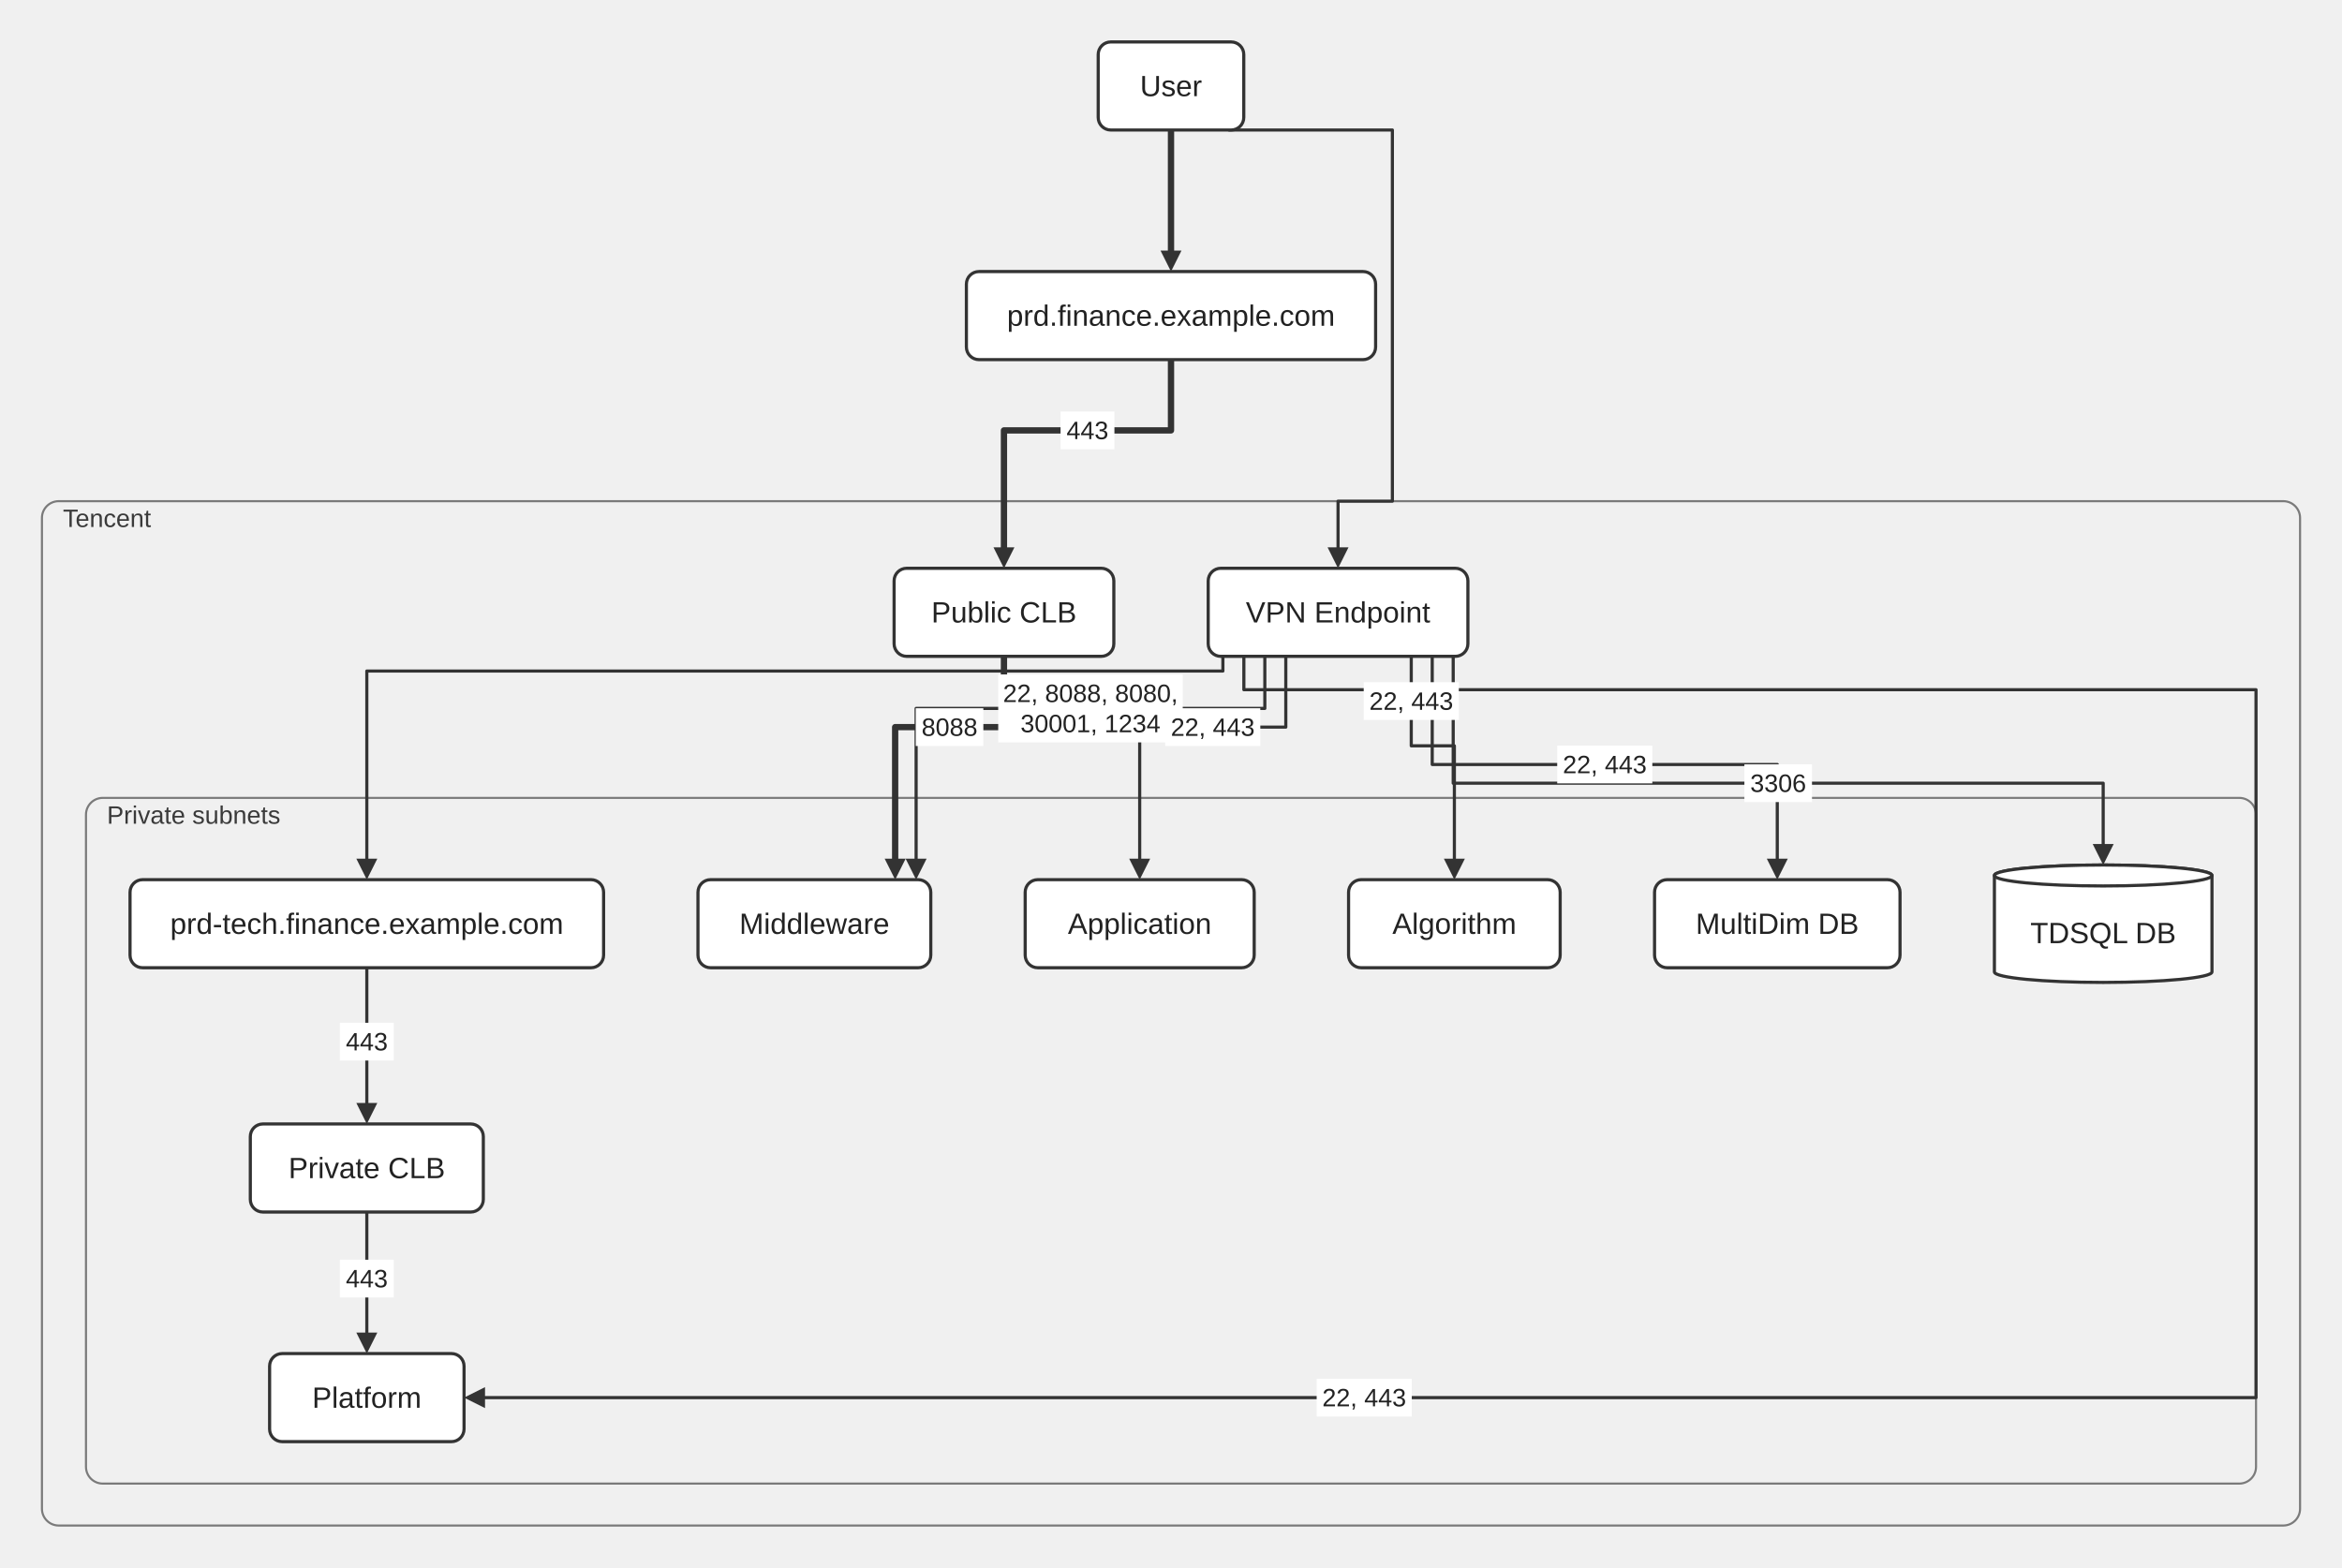
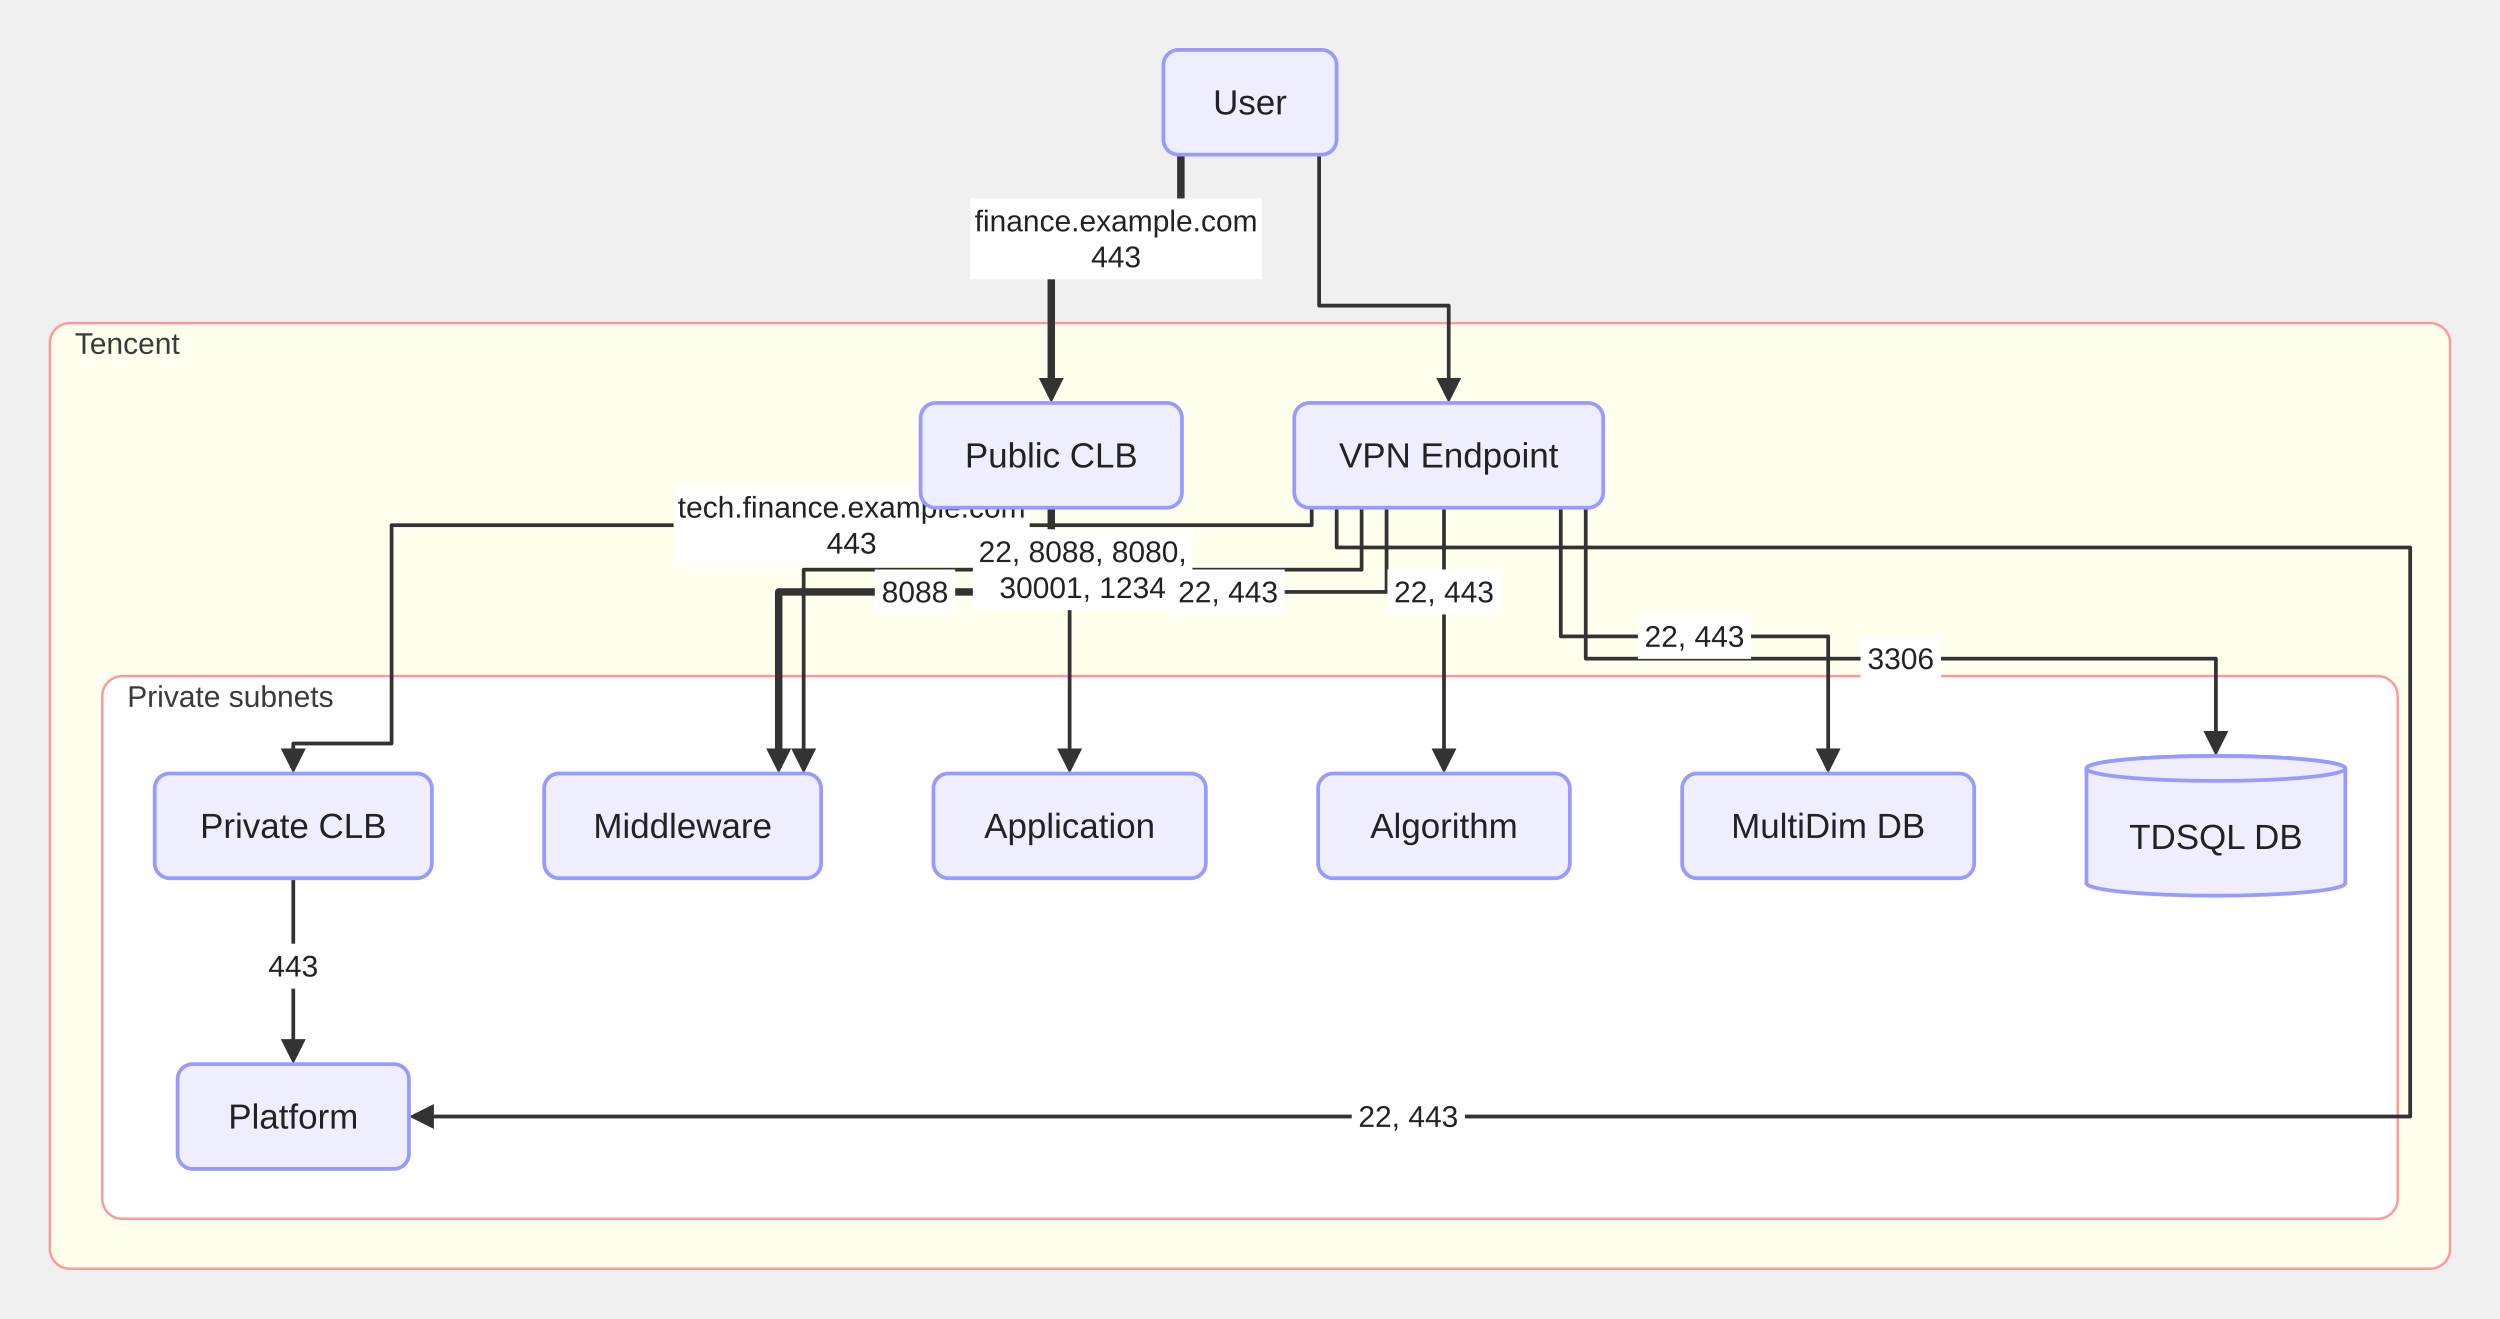
- <svg xmlns="http://www.w3.org/2000/svg" width="1116.72" height="747.50" viewBox="0 0 1116.72 747.50">
+ <svg xmlns="http://www.w3.org/2000/svg" width="1002.01" height="528.50" viewBox="0 0 1002.01 528.50">
  <defs>
    <marker id="arrow" viewBox="0 0 10 10" refX="6.00" refY="5" markerWidth="10" markerHeight="10" orient="auto" markerUnits="userSpaceOnUse">
      <path d="M0,0 L10,5 L0,10 Z" fill="#333" />
    </marker>
  </defs>
  <g fill="none" stroke="#7a7a7a" stroke-width="1" stroke-linejoin="round">
-     <rect x="20.00" y="239.00" width="1076.72" height="488.50" rx="8" ry="8" fill="none" stroke="#7a7a7a" stroke-width="1" />
-     <rect x="41.00" y="380.50" width="1034.72" height="327.00" rx="8" ry="8" fill="none" stroke="#7a7a7a" stroke-width="1" />
+     <rect x="20.00" y="129.50" width="962.01" height="379.00" rx="8" ry="8" fill="#ffe" stroke="#f99" stroke-width="1" />
+     <rect x="41.00" y="271.00" width="920.01" height="217.50" rx="8" ry="8" fill="#fff" stroke="#f99" stroke-width="1" />
  </g>
  <g fill="#3a3a3a" font-family="Arial, Helvetica, Liberation Sans, DejaVu Sans, sans-serif" font-size="12.00">
-     <text x="30.00" y="243.00" text-anchor="start" dominant-baseline="hanging">Tencent</text>
-     <text x="51.00" y="384.50" text-anchor="start" dominant-baseline="hanging">Private subnets</text>
+     <text x="30.00" y="133.50" text-anchor="start" dominant-baseline="hanging">Tencent</text>
+     <text x="51.00" y="275.00" text-anchor="start" dominant-baseline="hanging">Private subnets</text>
  </g>
  <g fill="none" stroke-linecap="round" stroke-linejoin="round">
-     <polyline points="586.07,62.00 663.92,62.00 663.92,239.00 638.01,239.00 638.01,267.00" stroke="#333" stroke-width="1.5" marker-end="url(#arrow)" />
-     <polyline points="583.10,313.00 583.10,320.00 174.91,320.00 174.91,380.50 174.91,415.50" stroke="#333" stroke-width="1.5" marker-end="url(#arrow)" />
-     <polyline points="174.91,461.50 174.91,532.00" stroke="#333" stroke-width="1.5" marker-end="url(#arrow)" />
-     <polyline points="174.91,578.00 174.91,641.50" stroke="#333" stroke-width="1.5" marker-end="url(#arrow)" />
-     <polyline points="558.36,62.00 558.36,125.50" stroke="#333" stroke-width="3" marker-end="url(#arrow)" />
-     <polyline points="558.36,171.50 558.36,205.25 478.71,205.25 478.71,239.00 478.71,267.00" stroke="#333" stroke-width="3" marker-end="url(#arrow)" />
-     <polyline points="478.71,313.00 478.71,346.75 426.83,346.75 426.83,380.50 426.83,415.50" stroke="#333" stroke-width="3" marker-end="url(#arrow)" />
-     <polyline points="603.10,313.00 603.10,337.83 436.83,337.83 436.83,380.50 436.83,415.50" stroke="#333" stroke-width="1.5" marker-end="url(#arrow)" />
-     <polyline points="593.10,313.00 593.10,328.92 1075.72,328.92 1075.72,666.50 225.27,666.50" stroke="#333" stroke-width="1.5" marker-end="url(#arrow)" />
-     <polyline points="613.10,313.00 613.10,346.75 543.43,346.75 543.43,380.50 543.43,415.50" stroke="#333" stroke-width="1.5" marker-end="url(#arrow)" />
-     <polyline points="672.92,313.00 672.92,355.67 693.48,355.67 693.48,380.50 693.48,415.50" stroke="#333" stroke-width="1.5" marker-end="url(#arrow)" />
-     <polyline points="682.92,313.00 682.92,364.58 847.45,364.58 847.45,380.50 847.45,415.50" stroke="#333" stroke-width="1.5" marker-end="url(#arrow)" />
-     <polyline points="692.92,313.00 692.92,373.50 1002.85,373.50 1002.85,380.50 1002.85,408.50" stroke="#333" stroke-width="1.5" marker-end="url(#arrow)" />
+     <polyline points="528.71,62.00 528.71,122.50 580.65,122.50 580.65,129.50 580.65,157.50" stroke="#333" stroke-width="1.5" marker-end="url(#arrow)" />
+     <polyline points="525.74,203.50 525.74,210.50 156.95,210.50 156.95,271.00 156.95,298.00 117.55,298.00 117.55,306.00" stroke="#333" stroke-width="1.5" marker-end="url(#arrow)" />
+     <polyline points="117.55,352.00 117.55,422.50" stroke="#333" stroke-width="1.5" marker-end="url(#arrow)" />
+     <polyline points="473.30,62.00 473.30,95.75 421.36,95.75 421.36,129.50 421.36,157.50" stroke="#333" stroke-width="3" marker-end="url(#arrow)" />
+     <polyline points="421.36,203.50 421.36,237.25 312.11,237.25 312.11,271.00 312.11,306.00" stroke="#333" stroke-width="3" marker-end="url(#arrow)" />
+     <polyline points="545.74,203.50 545.74,228.33 322.11,228.33 322.11,271.00 322.11,306.00" stroke="#333" stroke-width="1.5" marker-end="url(#arrow)" />
+     <polyline points="535.74,203.50 535.74,219.42 966.01,219.42 966.01,447.50 961.01,447.50 167.91,447.50" stroke="#333" stroke-width="1.5" marker-end="url(#arrow)" />
+     <polyline points="555.74,203.50 555.74,237.25 428.71,237.25 428.71,271.00 428.71,306.00" stroke="#333" stroke-width="1.5" marker-end="url(#arrow)" />
+     <polyline points="578.76,203.50 578.76,271.00 578.76,306.00" stroke="#333" stroke-width="1.5" marker-end="url(#arrow)" />
+     <polyline points="625.57,203.50 625.57,255.08 732.74,255.08 732.74,271.00 732.74,306.00" stroke="#333" stroke-width="1.5" marker-end="url(#arrow)" />
+     <polyline points="635.57,203.50 635.57,264.00 888.14,264.00 888.14,271.00 888.14,299.00" stroke="#333" stroke-width="1.5" marker-end="url(#arrow)" />
  </g>
  <g fill="#fff" stroke="none">
-     <rect x="162.07" y="487.75" width="25.68" height="18.00" />
-     <rect x="162.07" y="600.75" width="25.68" height="18.00" />
-     <rect x="505.70" y="196.25" width="25.68" height="18.00" />
-     <rect x="436.65" y="337.75" width="32.23" height="18.00" />
-     <rect x="475.98" y="321.63" width="87.97" height="32.40" />
-     <rect x="627.82" y="657.50" width="45.35" height="18.00" />
-     <rect x="555.59" y="337.75" width="45.35" height="18.00" />
-     <rect x="650.25" y="325.33" width="45.35" height="18.00" />
-     <rect x="742.51" y="355.58" width="45.35" height="18.00" />
-     <rect x="831.77" y="364.50" width="32.23" height="18.00" />
+     <rect x="270.00" y="194.30" width="142.69" height="32.40" />
+     <rect x="104.71" y="378.25" width="25.68" height="18.00" />
+     <rect x="388.91" y="79.55" width="116.83" height="32.40" />
+     <rect x="350.62" y="228.25" width="32.23" height="18.00" />
+     <rect x="389.94" y="212.13" width="87.97" height="32.40" />
+     <rect x="541.79" y="438.50" width="45.35" height="18.00" />
+     <rect x="469.55" y="228.25" width="45.35" height="18.00" />
+     <rect x="556.09" y="228.25" width="45.35" height="18.00" />
+     <rect x="656.48" y="246.08" width="45.35" height="18.00" />
+     <rect x="745.73" y="255.00" width="32.23" height="18.00" />
  </g>
  <g fill="#222" font-family="Arial, Helvetica, Liberation Sans, DejaVu Sans, sans-serif" font-size="12.00" text-anchor="middle" dominant-baseline="central">
-     <text x="174.91" y="496.75">443</text>
-     <text x="174.91" y="609.75">443</text>
-     <text x="518.54" y="205.25">443</text>
-     <text x="452.77" y="346.75">8088</text>
-     <text x="519.96" y="330.63">22, 8088, 8080,<tspan x="519.96" y="345.03">30001, 1234</tspan>
+     <text x="341.34" y="203.30">tech.finance.example.com<tspan x="341.34" y="217.70">443</tspan>
    </text>
-     <text x="650.49" y="666.50">22, 443</text>
-     <text x="578.26" y="346.75">22, 443</text>
-     <text x="672.92" y="334.33">22, 443</text>
-     <text x="765.19" y="364.58">22, 443</text>
-     <text x="847.89" y="373.50">3306</text>
+     <text x="117.55" y="387.25">443</text>
+     <text x="447.33" y="88.55">finance.example.com<tspan x="447.33" y="102.95">443</tspan>
+     </text>
+     <text x="366.74" y="237.25">8088</text>
+     <text x="433.93" y="221.13">22, 8088, 8080,<tspan x="433.93" y="235.53">30001, 1234</tspan>
+     </text>
+     <text x="564.46" y="447.50">22, 443</text>
+     <text x="492.23" y="237.25">22, 443</text>
+     <text x="578.76" y="237.25">22, 443</text>
+     <text x="679.15" y="255.08">22, 443</text>
+     <text x="761.85" y="264.00">3306</text>
  </g>
  <g>
-     <rect x="460.80" y="129.50" width="195.12" height="42.00" rx="6" ry="6" fill="#fff" stroke="#333" stroke-width="1.5" />
-     <text x="558.36" y="150.50" font-family="Arial, Helvetica, Liberation Sans, DejaVu Sans, sans-serif" font-size="14" fill="#222" text-anchor="middle" dominant-baseline="central">prd.finance.example.com</text>
-     <rect x="523.65" y="20.00" width="69.41" height="42.00" rx="6" ry="6" fill="#fff" stroke="#333" stroke-width="1.5" />
-     <text x="558.36" y="41.00" font-family="Arial, Helvetica, Liberation Sans, DejaVu Sans, sans-serif" font-size="14" fill="#222" text-anchor="middle" dominant-baseline="central">User</text>
-     <rect x="426.33" y="271.00" width="104.77" height="42.00" rx="6" ry="6" fill="#fff" stroke="#333" stroke-width="1.5" />
-     <text x="478.71" y="292.00" font-family="Arial, Helvetica, Liberation Sans, DejaVu Sans, sans-serif" font-size="14" fill="#222" text-anchor="middle" dominant-baseline="central">Public CLB</text>
-     <rect x="576.10" y="271.00" width="123.83" height="42.00" rx="6" ry="6" fill="#fff" stroke="#333" stroke-width="1.5" />
-     <text x="638.01" y="292.00" font-family="Arial, Helvetica, Liberation Sans, DejaVu Sans, sans-serif" font-size="14" fill="#222" text-anchor="middle" dominant-baseline="central">VPN Endpoint</text>
-     <rect x="119.36" y="536.00" width="111.10" height="42.00" rx="6" ry="6" fill="#fff" stroke="#333" stroke-width="1.5" />
-     <text x="174.91" y="557.00" font-family="Arial, Helvetica, Liberation Sans, DejaVu Sans, sans-serif" font-size="14" fill="#222" text-anchor="middle" dominant-baseline="central">Private CLB</text>
-     <rect x="62.00" y="419.50" width="225.81" height="42.00" rx="6" ry="6" fill="#fff" stroke="#333" stroke-width="1.5" />
-     <text x="174.91" y="440.50" font-family="Arial, Helvetica, Liberation Sans, DejaVu Sans, sans-serif" font-size="14" fill="#222" text-anchor="middle" dominant-baseline="central">prd-tech.finance.example.com</text>
-     <rect x="332.81" y="419.50" width="111.01" height="42.00" rx="6" ry="6" fill="#fff" stroke="#333" stroke-width="1.5" />
-     <text x="388.32" y="440.50" font-family="Arial, Helvetica, Liberation Sans, DejaVu Sans, sans-serif" font-size="14" fill="#222" text-anchor="middle" dominant-baseline="central">Middleware</text>
-     <rect x="128.55" y="645.50" width="92.72" height="42.00" rx="6" ry="6" fill="#fff" stroke="#333" stroke-width="1.5" />
-     <text x="174.91" y="666.50" font-family="Arial, Helvetica, Liberation Sans, DejaVu Sans, sans-serif" font-size="14" fill="#222" text-anchor="middle" dominant-baseline="central">Platform</text>
-     <rect x="488.83" y="419.50" width="109.20" height="42.00" rx="6" ry="6" fill="#fff" stroke="#333" stroke-width="1.5" />
-     <text x="543.43" y="440.50" font-family="Arial, Helvetica, Liberation Sans, DejaVu Sans, sans-serif" font-size="14" fill="#222" text-anchor="middle" dominant-baseline="central">Application</text>
-     <rect x="643.03" y="419.50" width="100.90" height="42.00" rx="6" ry="6" fill="#fff" stroke="#333" stroke-width="1.5" />
-     <text x="693.48" y="440.50" font-family="Arial, Helvetica, Liberation Sans, DejaVu Sans, sans-serif" font-size="14" fill="#222" text-anchor="middle" dominant-baseline="central">Algorithm</text>
-     <rect x="788.93" y="419.50" width="117.05" height="42.00" rx="6" ry="6" fill="#fff" stroke="#333" stroke-width="1.5" />
-     <text x="847.45" y="440.50" font-family="Arial, Helvetica, Liberation Sans, DejaVu Sans, sans-serif" font-size="14" fill="#222" text-anchor="middle" dominant-baseline="central">MultiDim DB</text>
-     <path d="M950.98,417.50 L950.98,463.50 A51.87,5.00 0 0 0 1054.72,463.50 L1054.72,417.50 A51.87,5.00 0 0 0 950.98,417.50 Z" fill="#fff" stroke="#333" stroke-width="1.5" />
-     <ellipse cx="1002.85" cy="417.50" rx="51.87" ry="5.00" fill="#fff" stroke="#333" stroke-width="1.5" />
-     <text x="1002.85" y="444.92" font-family="Arial, Helvetica, Liberation Sans, DejaVu Sans, sans-serif" font-size="14" fill="#222" text-anchor="middle" dominant-baseline="central">TDSQL DB</text>
+     <rect x="466.30" y="20.00" width="69.41" height="42.00" rx="6" ry="6" fill="#eef" stroke="#99f" stroke-width="1.5" />
+     <text x="501.00" y="41.00" font-family="Arial, Helvetica, Liberation Sans, DejaVu Sans, sans-serif" font-size="14" fill="#222" text-anchor="middle" dominant-baseline="central">User</text>
+     <rect x="368.97" y="161.50" width="104.77" height="42.00" rx="6" ry="6" fill="#eef" stroke="#99f" stroke-width="1.5" />
+     <text x="421.36" y="182.50" font-family="Arial, Helvetica, Liberation Sans, DejaVu Sans, sans-serif" font-size="14" fill="#222" text-anchor="middle" dominant-baseline="central">Public CLB</text>
+     <rect x="518.74" y="161.50" width="123.83" height="42.00" rx="6" ry="6" fill="#eef" stroke="#99f" stroke-width="1.5" />
+     <text x="580.65" y="182.50" font-family="Arial, Helvetica, Liberation Sans, DejaVu Sans, sans-serif" font-size="14" fill="#222" text-anchor="middle" dominant-baseline="central">VPN Endpoint</text>
+     <rect x="62.00" y="310.00" width="111.10" height="42.00" rx="6" ry="6" fill="#eef" stroke="#99f" stroke-width="1.5" />
+     <text x="117.55" y="331.00" font-family="Arial, Helvetica, Liberation Sans, DejaVu Sans, sans-serif" font-size="14" fill="#222" text-anchor="middle" dominant-baseline="central">Private CLB</text>
+     <rect x="218.10" y="310.00" width="111.01" height="42.00" rx="6" ry="6" fill="#eef" stroke="#99f" stroke-width="1.5" />
+     <text x="273.61" y="331.00" font-family="Arial, Helvetica, Liberation Sans, DejaVu Sans, sans-serif" font-size="14" fill="#222" text-anchor="middle" dominant-baseline="central">Middleware</text>
+     <rect x="71.19" y="426.50" width="92.72" height="42.00" rx="6" ry="6" fill="#eef" stroke="#99f" stroke-width="1.5" />
+     <text x="117.55" y="447.50" font-family="Arial, Helvetica, Liberation Sans, DejaVu Sans, sans-serif" font-size="14" fill="#222" text-anchor="middle" dominant-baseline="central">Platform</text>
+     <rect x="374.11" y="310.00" width="109.20" height="42.00" rx="6" ry="6" fill="#eef" stroke="#99f" stroke-width="1.5" />
+     <text x="428.71" y="331.00" font-family="Arial, Helvetica, Liberation Sans, DejaVu Sans, sans-serif" font-size="14" fill="#222" text-anchor="middle" dominant-baseline="central">Application</text>
+     <rect x="528.31" y="310.00" width="100.90" height="42.00" rx="6" ry="6" fill="#eef" stroke="#99f" stroke-width="1.5" />
+     <text x="578.76" y="331.00" font-family="Arial, Helvetica, Liberation Sans, DejaVu Sans, sans-serif" font-size="14" fill="#222" text-anchor="middle" dominant-baseline="central">Algorithm</text>
+     <rect x="674.21" y="310.00" width="117.05" height="42.00" rx="6" ry="6" fill="#eef" stroke="#99f" stroke-width="1.5" />
+     <text x="732.74" y="331.00" font-family="Arial, Helvetica, Liberation Sans, DejaVu Sans, sans-serif" font-size="14" fill="#222" text-anchor="middle" dominant-baseline="central">MultiDim DB</text>
+     <path d="M836.27,308.00 L836.27,354.00 A51.87,5.00 0 0 0 940.01,354.00 L940.01,308.00 A51.87,5.00 0 0 0 836.27,308.00 Z" fill="#eef" stroke="#99f" stroke-width="1.5" />
+     <ellipse cx="888.14" cy="308.00" rx="51.87" ry="5.00" fill="#eef" stroke="#99f" stroke-width="1.5" />
+     <text x="888.14" y="335.42" font-family="Arial, Helvetica, Liberation Sans, DejaVu Sans, sans-serif" font-size="14" fill="#222" text-anchor="middle" dominant-baseline="central">TDSQL DB</text>
  </g>
</svg>
